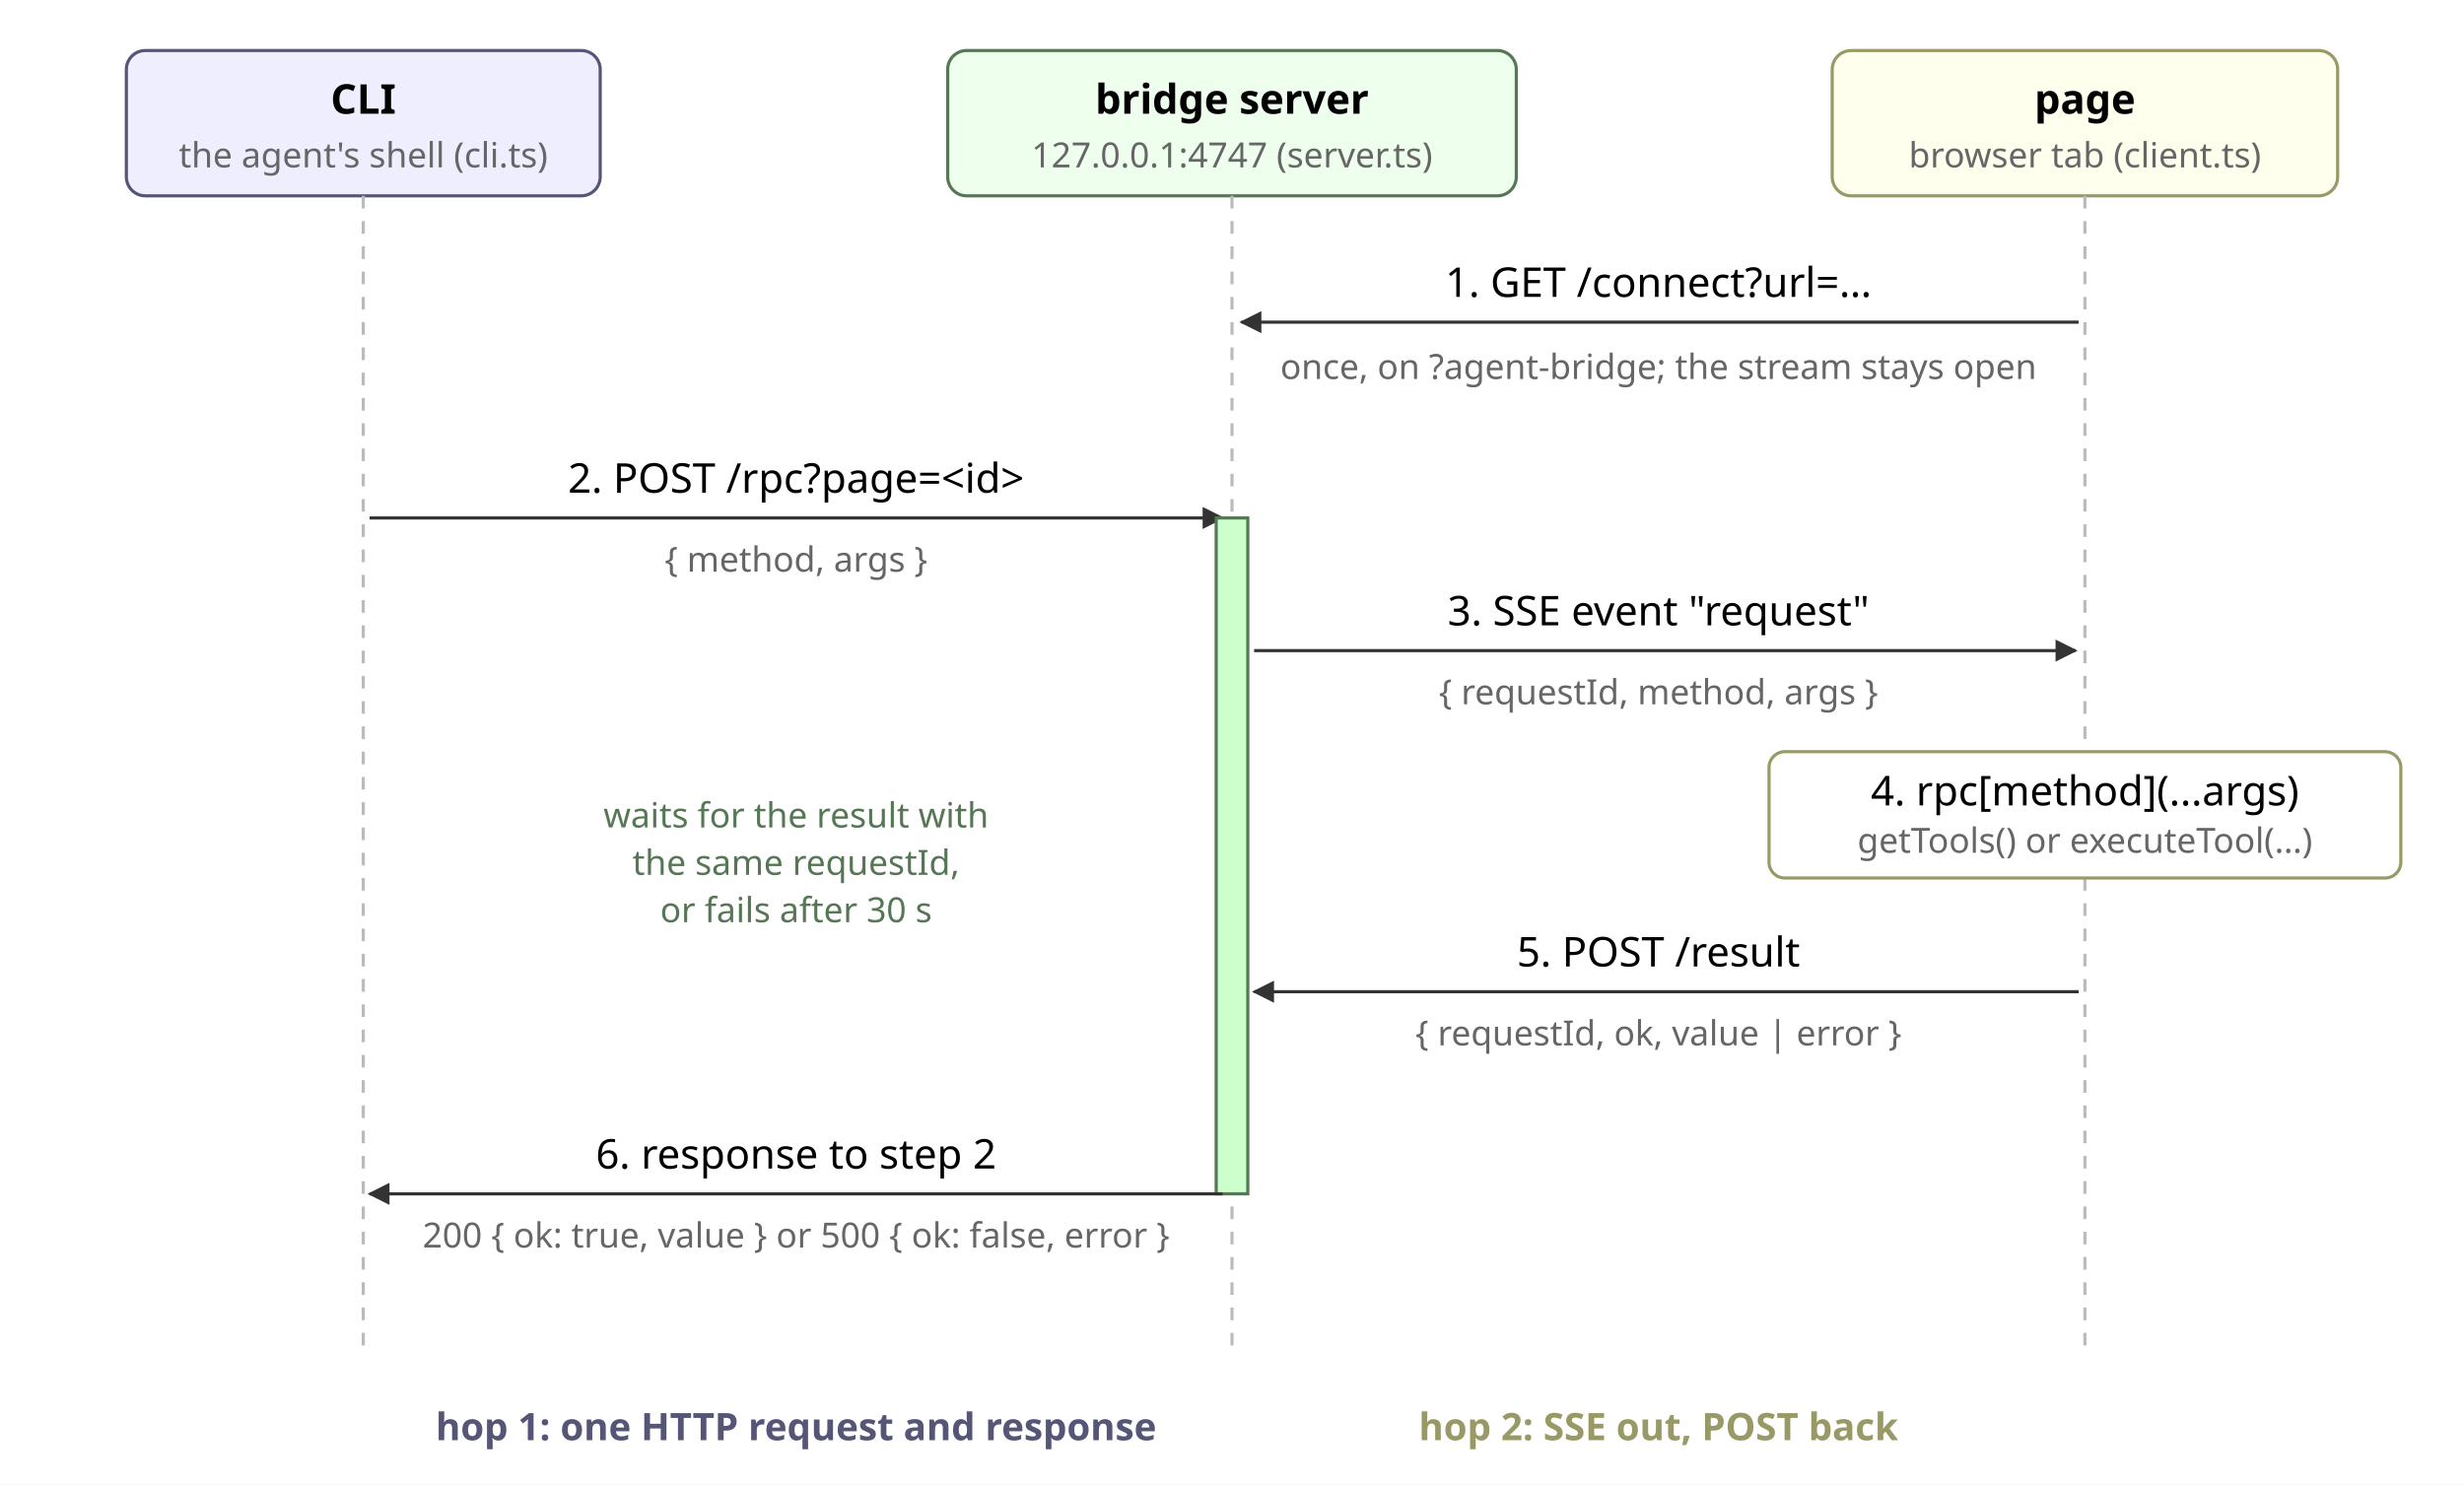
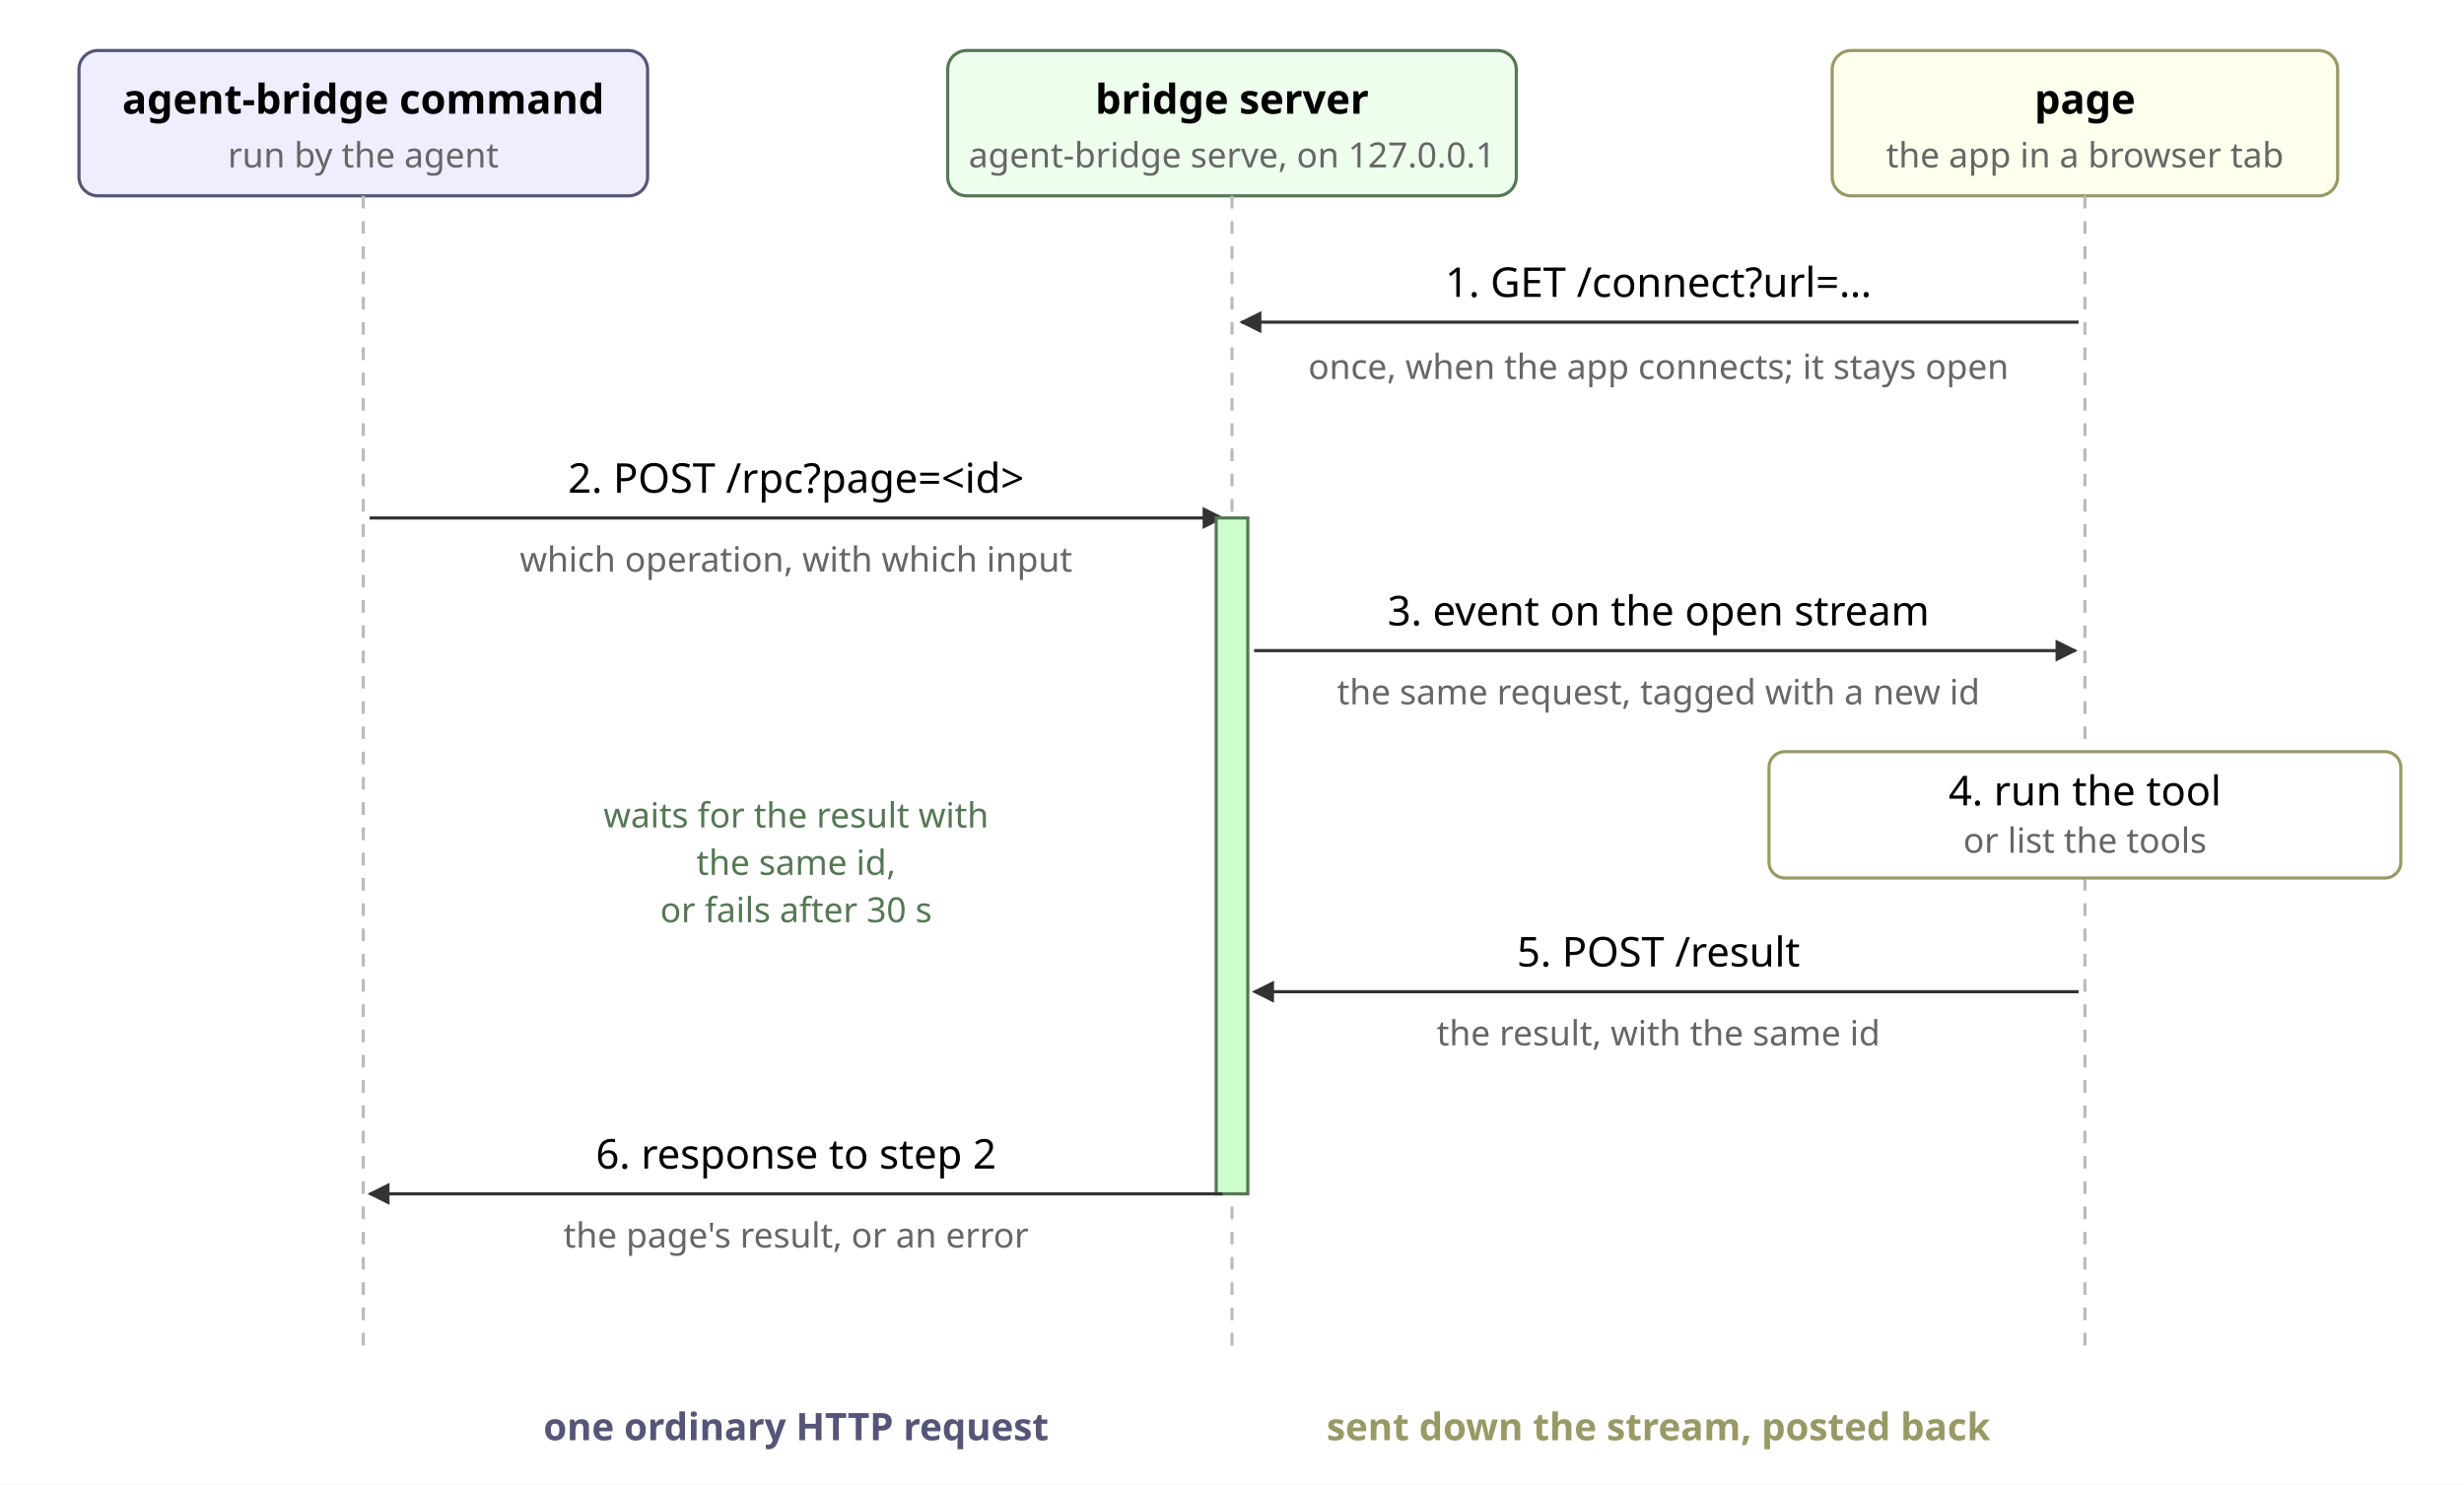
<svg xmlns="http://www.w3.org/2000/svg" width="780" height="470" viewBox="0 0 780 470" font-family="system-ui, sans-serif" font-size="13">
  <defs>
    <marker id="a" viewBox="0 0 10 10" refX="9" refY="5" markerWidth="7" markerHeight="7" orient="auto">
      <path d="M0,0 L10,5 L0,10 z" fill="#333" />
    </marker>
  </defs>
  <rect width="780" height="470" fill="#fff" />
-   <rect x="40" y="16" width="150" height="46" rx="6" fill="#eef" stroke="#557" />
-   <text x="115" y="36" text-anchor="middle" font-weight="bold">CLI</text>
-   <text x="115" y="53" text-anchor="middle" fill="#666" font-size="11">the agent's shell (cli.ts)</text>
+   <rect x="25" y="16" width="180" height="46" rx="6" fill="#eef" stroke="#557" />
+   <text x="115" y="36" text-anchor="middle" font-weight="bold">agent-bridge command</text>
+   <text x="115" y="53" text-anchor="middle" fill="#666" font-size="11">run by the agent</text>
  <rect x="300" y="16" width="180" height="46" rx="6" fill="#efe" stroke="#575" />
  <text x="390" y="36" text-anchor="middle" font-weight="bold">bridge server</text>
-   <text x="390" y="53" text-anchor="middle" fill="#666" font-size="11">127.0.0.1:4747 (server.ts)</text>
+   <text x="390" y="53" text-anchor="middle" fill="#666" font-size="11">agent-bridge serve, on 127.0.0.1</text>
  <rect x="580" y="16" width="160" height="46" rx="6" fill="#ffe" stroke="#996" />
  <text x="660" y="36" text-anchor="middle" font-weight="bold">page</text>
-   <text x="660" y="53" text-anchor="middle" fill="#666" font-size="11">browser tab (client.ts)</text>
+   <text x="660" y="53" text-anchor="middle" fill="#666" font-size="11">the app in a browser tab</text>
  <line x1="115" y1="62" x2="115" y2="430" stroke="#bbb" stroke-dasharray="4 4" />
  <line x1="390" y1="62" x2="390" y2="430" stroke="#bbb" stroke-dasharray="4 4" />
  <line x1="660" y1="62" x2="660" y2="430" stroke="#bbb" stroke-dasharray="4 4" />
  <text x="525" y="94" text-anchor="middle">1. GET /connect?url=…</text>
  <line x1="658" y1="102" x2="393" y2="102" stroke="#333" marker-end="url(#a)" />
-   <text x="525" y="120" text-anchor="middle" fill="#666" font-size="11">once, on ?agent-bridge; the stream stays open</text>
+   <text x="525" y="120" text-anchor="middle" fill="#666" font-size="11">once, when the app connects; it stays open</text>
  <text x="252" y="156" text-anchor="middle">2. POST /rpc?page=&lt;id&gt;</text>
  <line x1="117" y1="164" x2="387" y2="164" stroke="#333" marker-end="url(#a)" />
-   <text x="252" y="181" text-anchor="middle" fill="#666" font-size="11">{ method, args }</text>
+   <text x="252" y="181" text-anchor="middle" fill="#666" font-size="11">which operation, with which input</text>
  <rect x="385" y="164" width="10" height="214" fill="#cfc" stroke="#575" />
-   <text x="525" y="198" text-anchor="middle">3. SSE event "request"</text>
+   <text x="525" y="198" text-anchor="middle">3. event on the open stream</text>
  <line x1="397" y1="206" x2="657" y2="206" stroke="#333" marker-end="url(#a)" />
-   <text x="525" y="223" text-anchor="middle" fill="#666" font-size="11">{ requestId, method, args }</text>
+   <text x="525" y="223" text-anchor="middle" fill="#666" font-size="11">the same request, tagged with a new id</text>
  <rect x="560" y="238" width="200" height="40" rx="5" fill="#fff" stroke="#996" />
-   <text x="660" y="255" text-anchor="middle">4. rpc[method](...args)</text>
-   <text x="660" y="270" text-anchor="middle" fill="#666" font-size="11">getTools() or executeTool(…)</text>
+   <text x="660" y="255" text-anchor="middle">4. run the tool</text>
+   <text x="660" y="270" text-anchor="middle" fill="#666" font-size="11">or list the tools</text>
  <text x="525" y="306" text-anchor="middle">5. POST /result</text>
  <line x1="658" y1="314" x2="397" y2="314" stroke="#333" marker-end="url(#a)" />
-   <text x="525" y="331" text-anchor="middle" fill="#666" font-size="11">{ requestId, ok, value | error }</text>
+   <text x="525" y="331" text-anchor="middle" fill="#666" font-size="11">the result, with the same id</text>
  <text x="252" y="262" text-anchor="middle" fill="#575" font-size="11">waits for the result with</text>
-   <text x="252" y="277" text-anchor="middle" fill="#575" font-size="11">the same requestId,</text>
+   <text x="252" y="277" text-anchor="middle" fill="#575" font-size="11">the same id,</text>
  <text x="252" y="292" text-anchor="middle" fill="#575" font-size="11">or fails after 30 s</text>
  <text x="252" y="370" text-anchor="middle">6. response to step 2</text>
  <line x1="387" y1="378" x2="117" y2="378" stroke="#333" marker-end="url(#a)" />
-   <text x="252" y="395" text-anchor="middle" fill="#666" font-size="11">200 { ok: true, value } or 500 { ok: false, error }</text>
-   <text x="252" y="456" text-anchor="middle" fill="#557" font-weight="bold" font-size="12">hop 1: one HTTP request and response</text>
-   <text x="525" y="456" text-anchor="middle" fill="#996" font-weight="bold" font-size="12">hop 2: SSE out, POST back</text>
+   <text x="252" y="395" text-anchor="middle" fill="#666" font-size="11">the page's result, or an error</text>
+   <text x="252" y="456" text-anchor="middle" fill="#557" font-weight="bold" font-size="12">one ordinary HTTP request</text>
+   <text x="525" y="456" text-anchor="middle" fill="#996" font-weight="bold" font-size="12">sent down the stream, posted back</text>
</svg>
